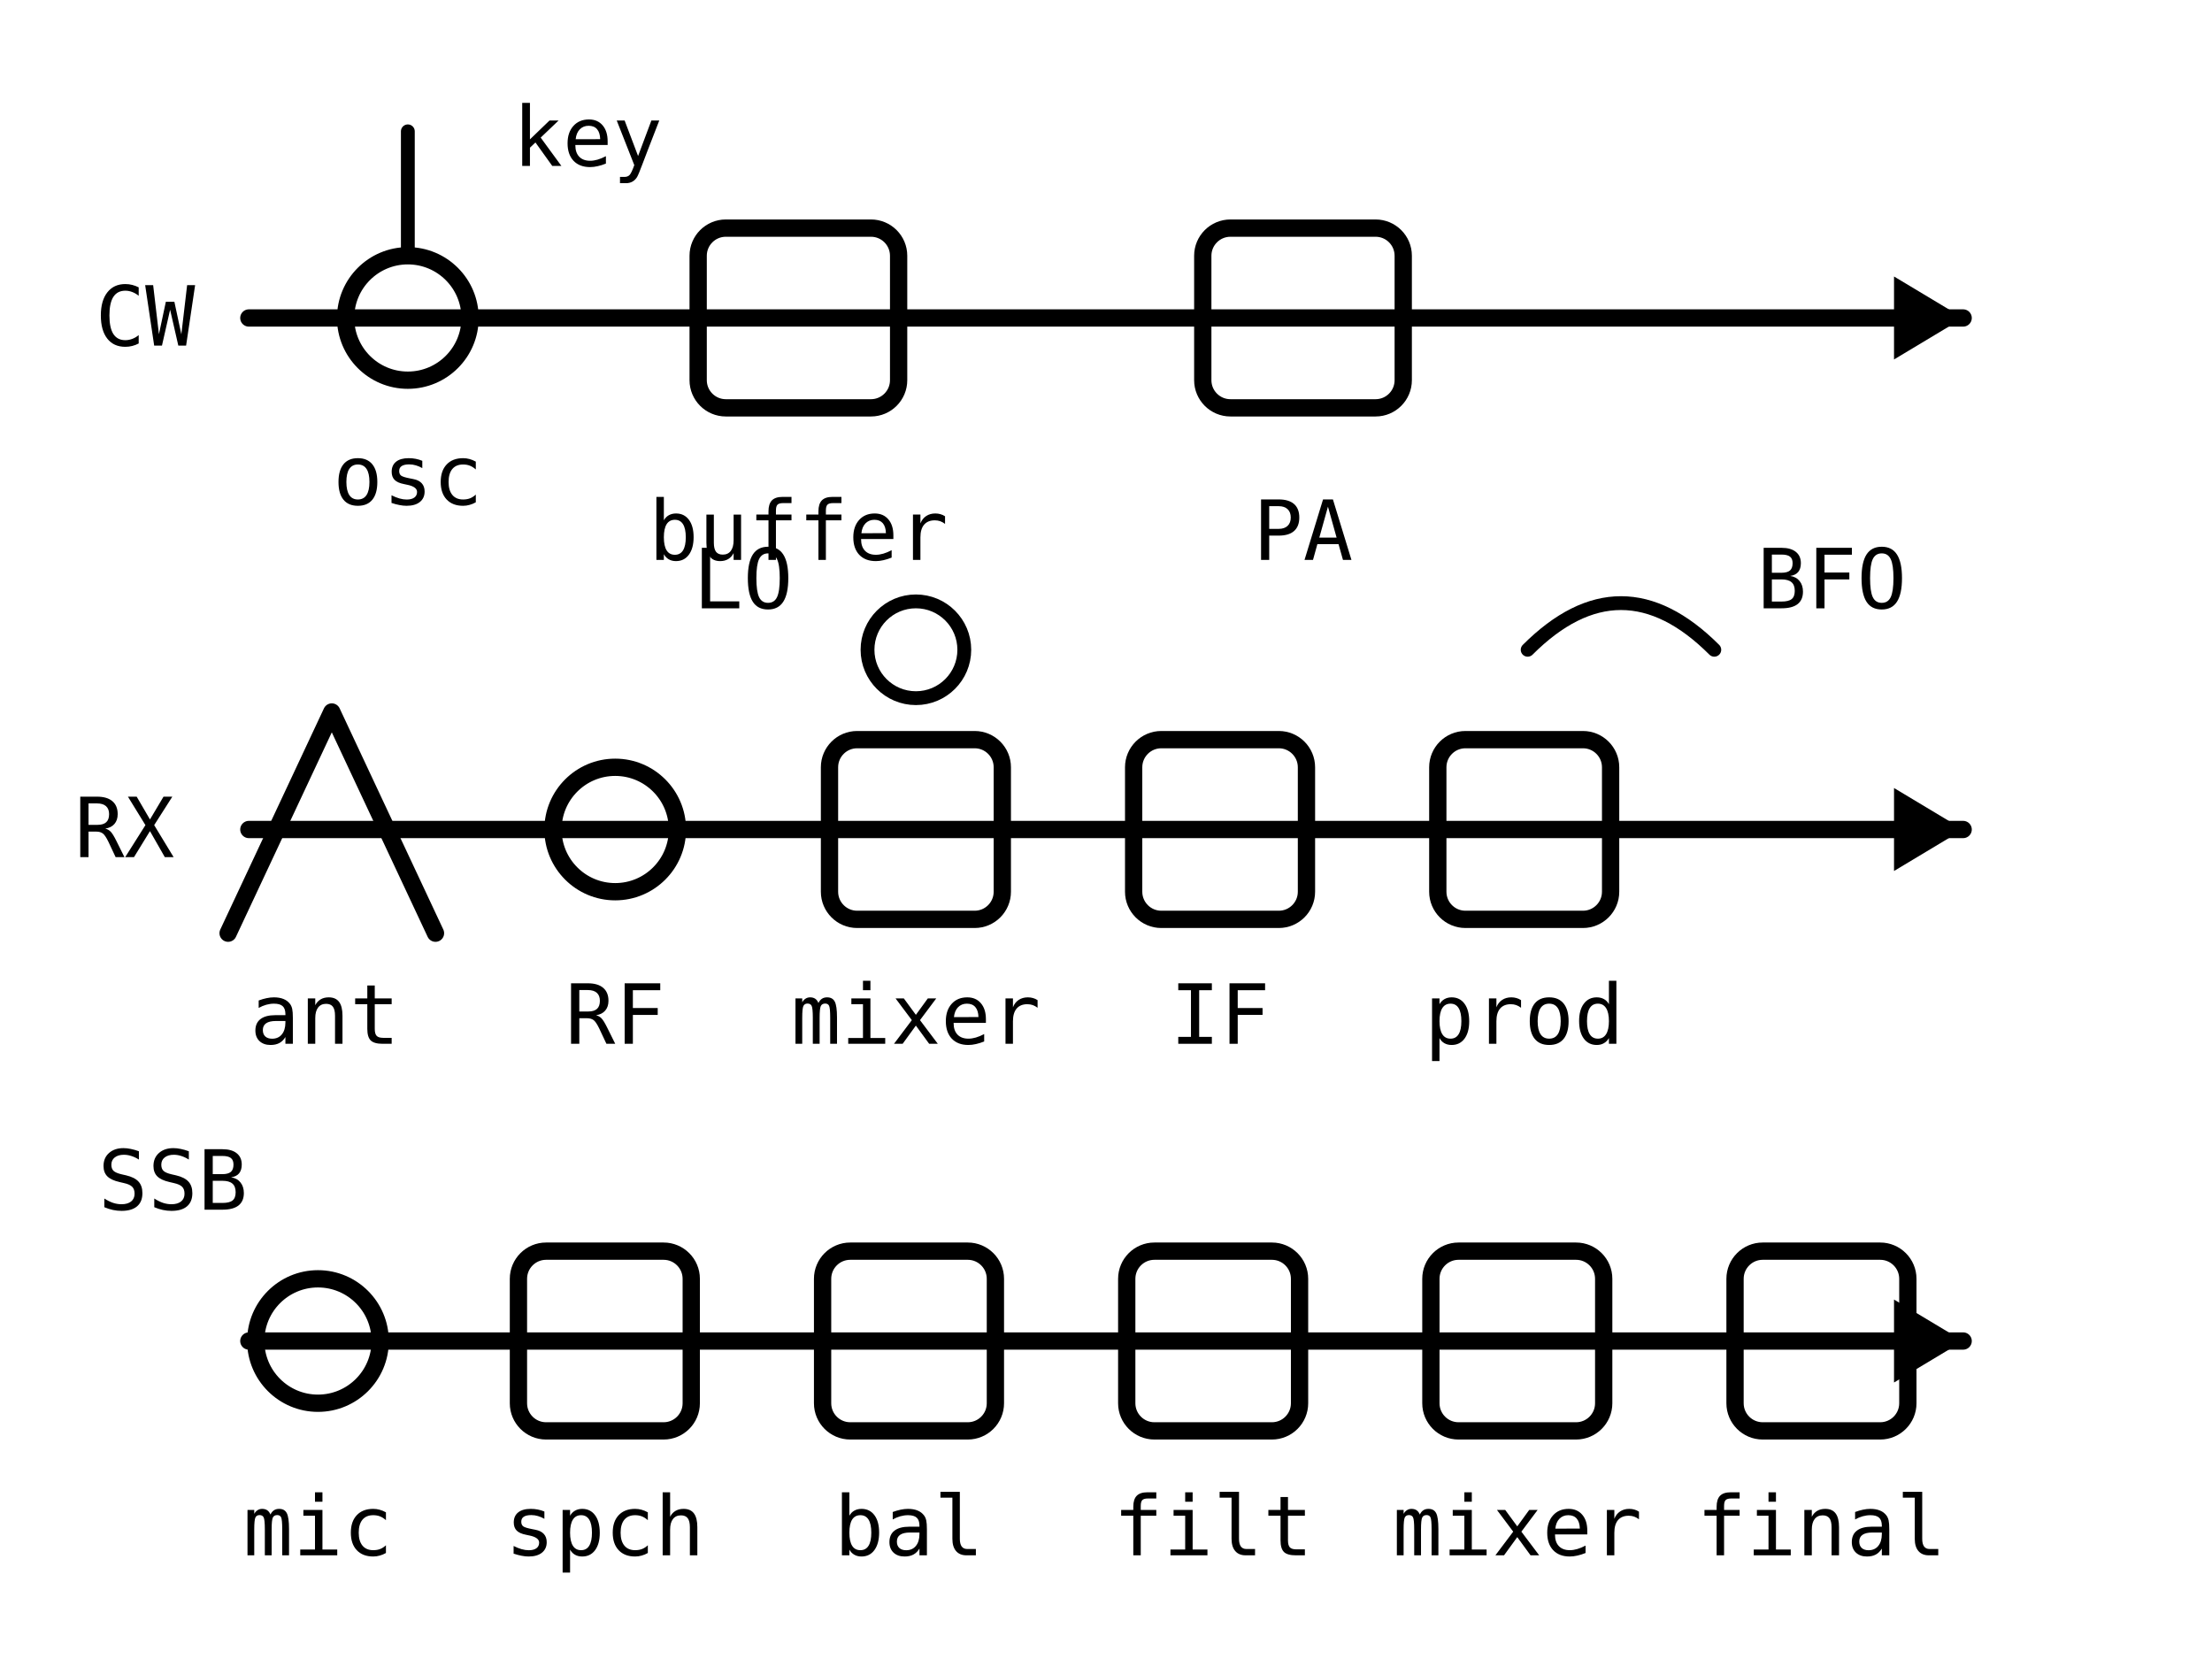
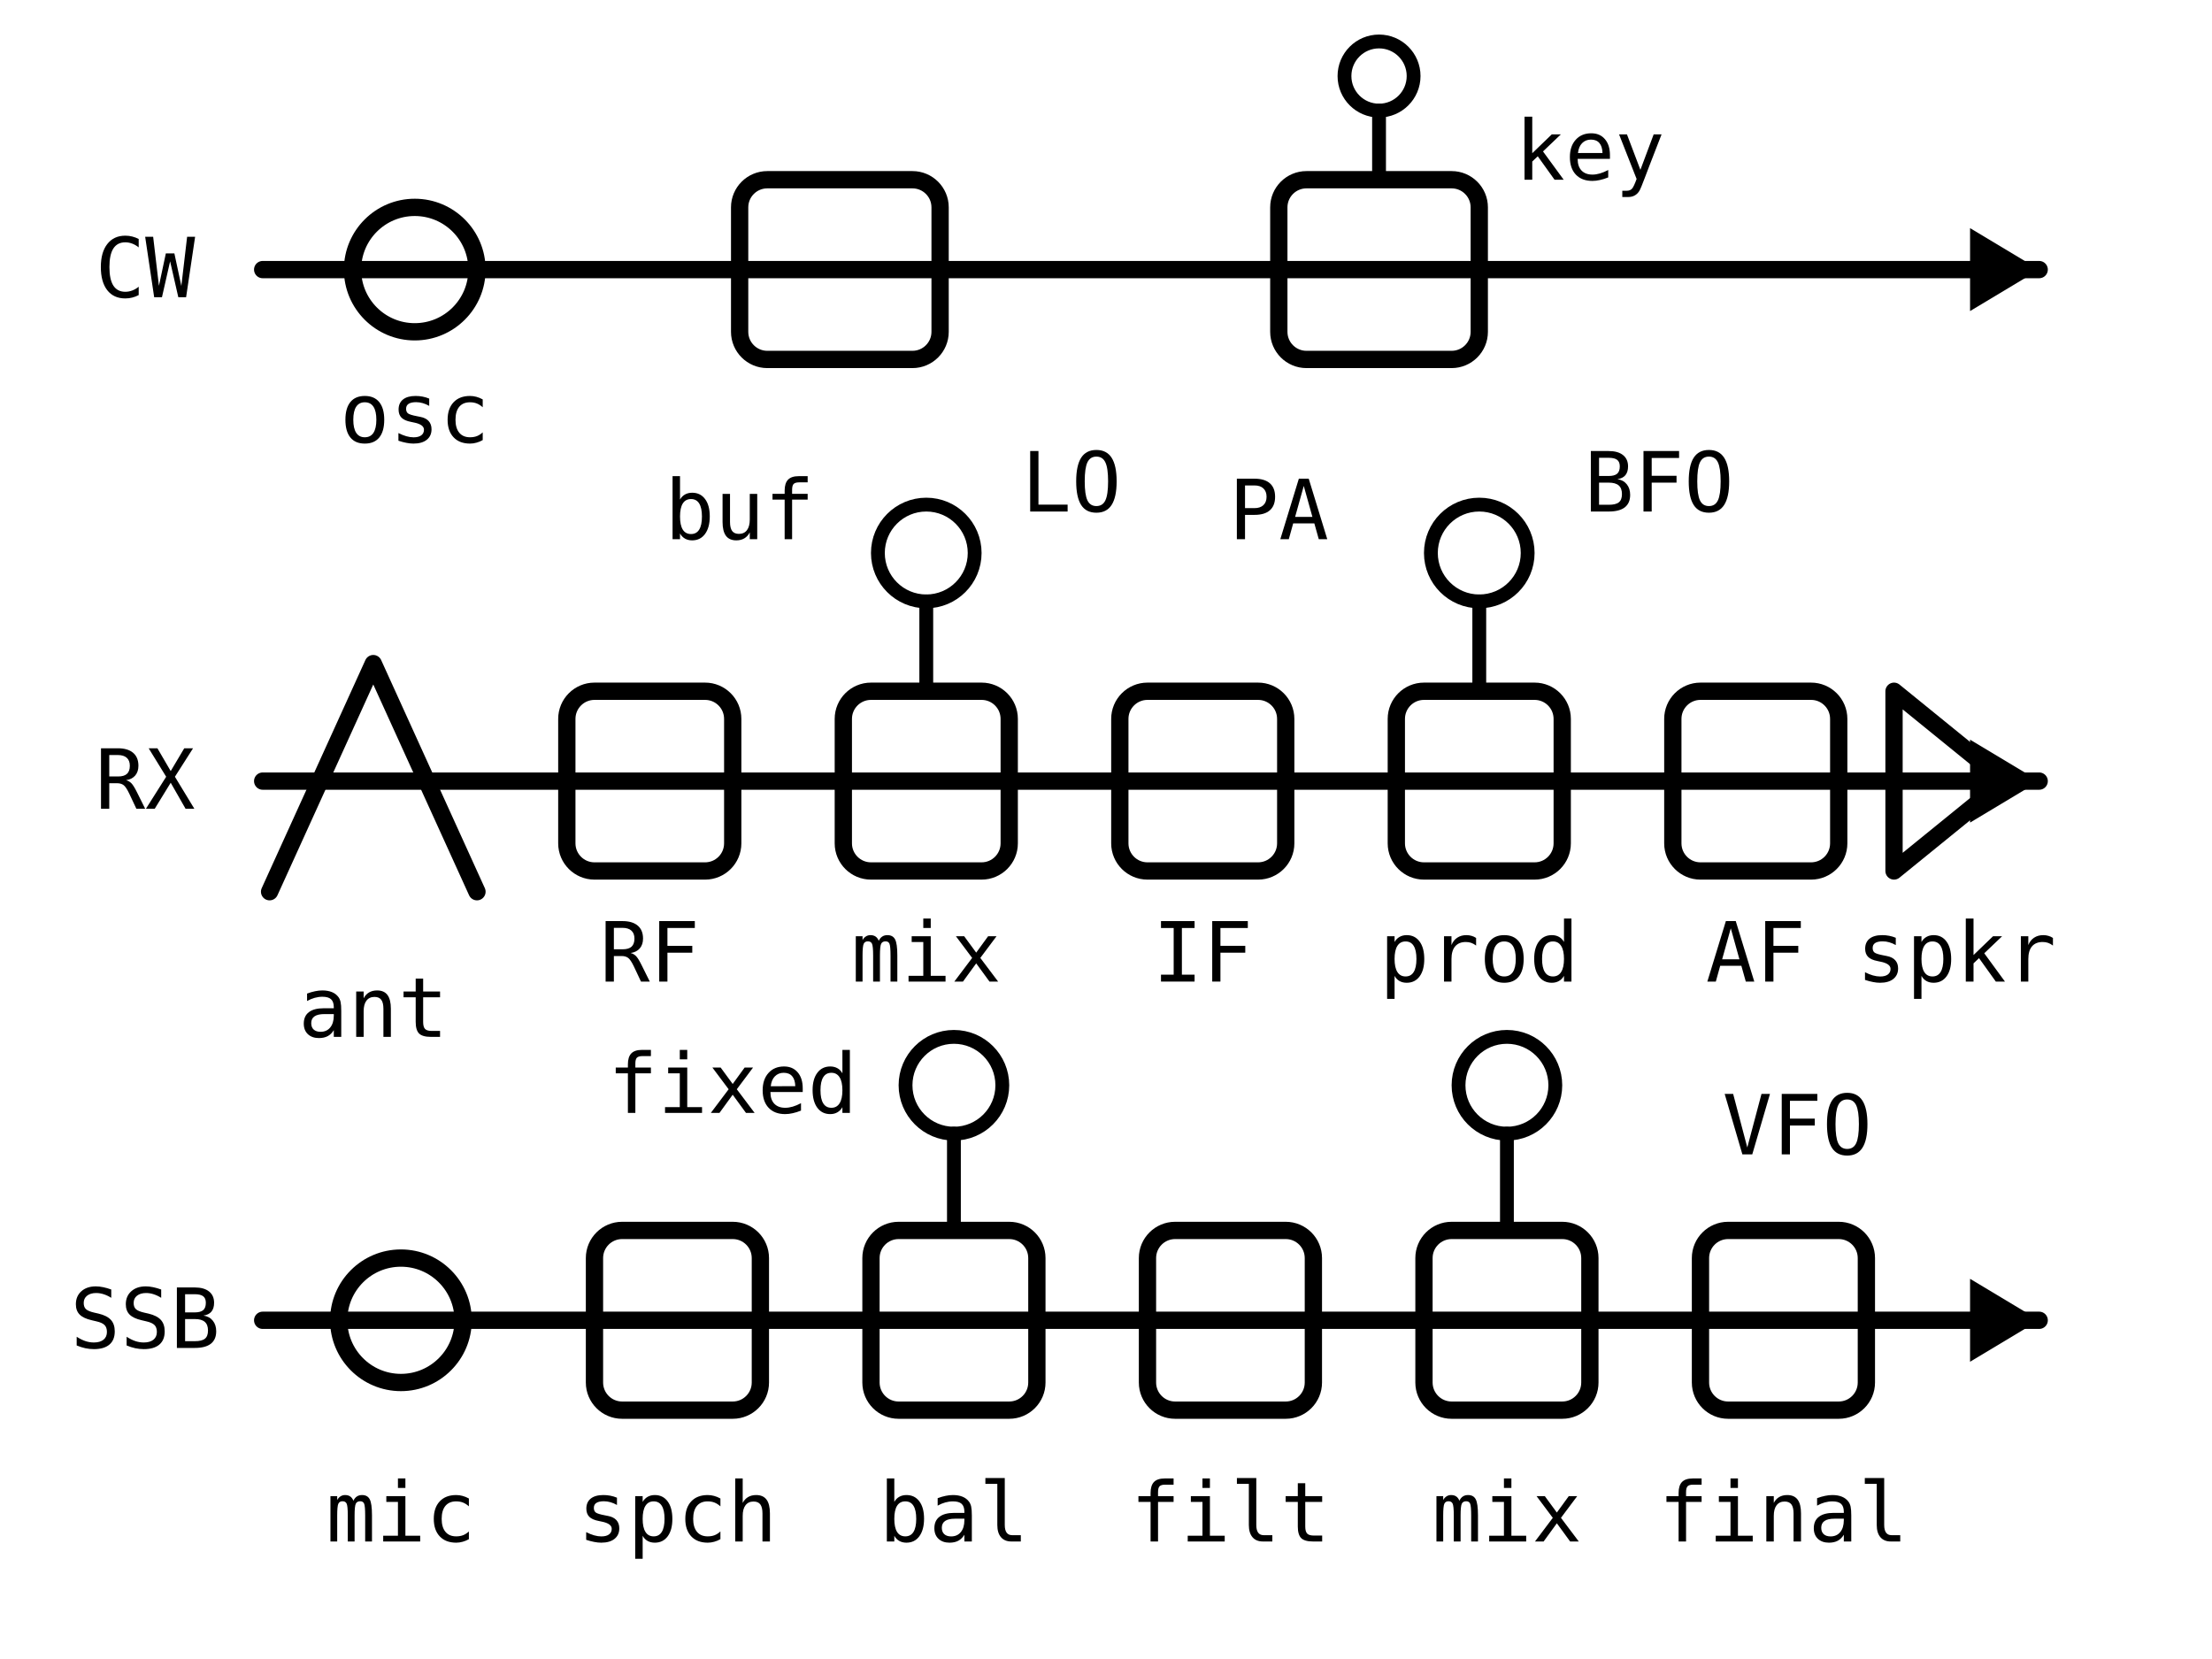
<svg xmlns="http://www.w3.org/2000/svg" id="cw-ssb-signal-paths" viewBox="0 0 640 480" role="img">
  <g fill="none" stroke="currentColor" stroke-linecap="round" stroke-linejoin="round">
-     <line x1="72" y1="92" x2="568" y2="92" stroke-width="5" />
-     <polygon points="568,92 548,80 548,104" fill="currentColor" stroke="none" />
-     <circle cx="118" cy="92" r="18" stroke-width="5" />
-     <rect x="202" y="66" width="58" height="52" rx="8" ry="8" stroke-width="5" />
-     <rect x="348" y="66" width="58" height="52" rx="8" ry="8" stroke-width="5" />
-     <path d="M118 38 L118 74" stroke-width="4" />
-     <line x1="72" y1="240" x2="568" y2="240" stroke-width="5" />
-     <polygon points="568,240 548,228 548,252" fill="currentColor" stroke="none" />
-     <path d="M66 270 L96 206 L126 270" stroke-width="5" />
-     <circle cx="178" cy="240" r="18" stroke-width="5" />
-     <rect x="240" y="214" width="50" height="52" rx="8" ry="8" stroke-width="5" />
-     <rect x="328" y="214" width="50" height="52" rx="8" ry="8" stroke-width="5" />
-     <rect x="416" y="214" width="50" height="52" rx="8" ry="8" stroke-width="5" />
-     <circle cx="265" cy="188" r="14" stroke-width="4" />
-     <path d="M442 188 C460 170 478 170 496 188" stroke-width="4" />
-     <line x1="72" y1="388" x2="568" y2="388" stroke-width="5" />
-     <polygon points="568,388 548,376 548,400" fill="currentColor" stroke="none" />
-     <circle cx="92" cy="388" r="18" stroke-width="5" />
-     <rect x="150" y="362" width="50" height="52" rx="8" ry="8" stroke-width="5" />
-     <rect x="238" y="362" width="50" height="52" rx="8" ry="8" stroke-width="5" />
-     <rect x="326" y="362" width="50" height="52" rx="8" ry="8" stroke-width="5" />
-     <rect x="414" y="362" width="50" height="52" rx="8" ry="8" stroke-width="5" />
-     <rect x="502" y="362" width="50" height="52" rx="8" ry="8" stroke-width="5" />
+     <line x1="76" y1="78" x2="590" y2="78" stroke-width="5" />
+     <polygon points="590,78 570,66 570,90" fill="currentColor" stroke="none" />
+     <circle cx="120" cy="78" r="18" stroke-width="5" />
+     <rect x="214" y="52" width="58" height="52" rx="8" ry="8" stroke-width="5" />
+     <rect x="370" y="52" width="58" height="52" rx="8" ry="8" stroke-width="5" />
+     <line x1="399" y1="32" x2="399" y2="52" stroke-width="4" />
+     <circle cx="399" cy="22" r="10" stroke-width="4" />
+     <line x1="76" y1="226" x2="590" y2="226" stroke-width="5" />
+     <polygon points="590,226 570,214 570,238" fill="currentColor" stroke="none" />
+     <path d="M78 258 L108 192 L138 258" stroke-width="5" />
+     <rect x="164" y="200" width="48" height="52" rx="8" ry="8" stroke-width="5" />
+     <rect x="244" y="200" width="48" height="52" rx="8" ry="8" stroke-width="5" />
+     <rect x="324" y="200" width="48" height="52" rx="8" ry="8" stroke-width="5" />
+     <rect x="404" y="200" width="48" height="52" rx="8" ry="8" stroke-width="5" />
+     <rect x="484" y="200" width="48" height="52" rx="8" ry="8" stroke-width="5" />
+     <path d="M548 252 L548 200 L580 226 Z" stroke-width="5" />
+     <circle cx="268" cy="160" r="14" stroke-width="4" />
+     <line x1="268" y1="174" x2="268" y2="200" stroke-width="4" />
+     <circle cx="428" cy="160" r="14" stroke-width="4" />
+     <line x1="428" y1="174" x2="428" y2="200" stroke-width="4" />
+     <line x1="76" y1="382" x2="590" y2="382" stroke-width="5" />
+     <polygon points="590,382 570,370 570,394" fill="currentColor" stroke="none" />
+     <circle cx="116" cy="382" r="18" stroke-width="5" />
+     <rect x="172" y="356" width="48" height="52" rx="8" ry="8" stroke-width="5" />
+     <rect x="252" y="356" width="48" height="52" rx="8" ry="8" stroke-width="5" />
+     <rect x="332" y="356" width="48" height="52" rx="8" ry="8" stroke-width="5" />
+     <rect x="412" y="356" width="48" height="52" rx="8" ry="8" stroke-width="5" />
+     <rect x="492" y="356" width="48" height="52" rx="8" ry="8" stroke-width="5" />
+     <circle cx="276" cy="314" r="14" stroke-width="4" />
+     <line x1="276" y1="328" x2="276" y2="356" stroke-width="4" />
+     <circle cx="436" cy="314" r="14" stroke-width="4" />
+     <line x1="436" y1="328" x2="436" y2="356" stroke-width="4" />
  </g>
  <g fill="currentColor" font-family="ui-monospace, SFMono-Regular, Menlo, Consolas, monospace" text-anchor="middle">
-     <text x="42" y="100" font-size="24">CW</text>
-     <text x="170" y="48" font-size="24">key</text>
-     <text x="118" y="146" font-size="24">osc</text>
-     <text x="231" y="162" font-size="24">buffer</text>
-     <text x="377" y="162" font-size="24">PA</text>
-     <text x="36" y="248" font-size="24">RX</text>
-     <text x="94" y="302" font-size="24">ant</text>
-     <text x="178" y="302" font-size="24">RF</text>
-     <text x="265" y="302" font-size="24">mixer</text>
-     <text x="215" y="176" font-size="24">LO</text>
-     <text x="353" y="302" font-size="24">IF</text>
-     <text x="441" y="302" font-size="24">prod</text>
-     <text x="530" y="176" font-size="24">BFO</text>
-     <text x="50" y="350" font-size="24">SSB</text>
-     <text x="92" y="450" font-size="24">mic</text>
-     <text x="175" y="450" font-size="24">spch</text>
-     <text x="263" y="450" font-size="24">bal</text>
-     <text x="351" y="450" font-size="24">filt</text>
-     <text x="439" y="450" font-size="24">mixer</text>
-     <text x="527" y="450" font-size="24">final</text>
+     <text x="42" y="86" font-size="24">CW</text>
+     <text x="120" y="128" font-size="24">osc</text>
+     <text x="214" y="156" font-size="24">buf</text>
+     <text x="370" y="156" font-size="24">PA</text>
+     <text x="460" y="52" font-size="24">key</text>
+     <text x="42" y="234" font-size="24">RX</text>
+     <text x="108" y="300" font-size="24">ant</text>
+     <text x="188" y="284" font-size="24">RF</text>
+     <text x="268" y="284" font-size="24">mix</text>
+     <text x="310" y="148" font-size="24">LO</text>
+     <text x="348" y="284" font-size="24">IF</text>
+     <text x="428" y="284" font-size="24">prod</text>
+     <text x="480" y="148" font-size="24">BFO</text>
+     <text x="508" y="284" font-size="24">AF</text>
+     <text x="566" y="284" font-size="24">spkr</text>
+     <text x="42" y="390" font-size="24">SSB</text>
+     <text x="116" y="446" font-size="24">mic</text>
+     <text x="196" y="446" font-size="24">spch</text>
+     <text x="276" y="446" font-size="24">bal</text>
+     <text x="212" y="322" font-size="24">fixed</text>
+     <text x="356" y="446" font-size="24">filt</text>
+     <text x="436" y="446" font-size="24">mix</text>
+     <text x="520" y="334" font-size="24">VFO</text>
+     <text x="516" y="446" font-size="24">final</text>
  </g>
</svg>
